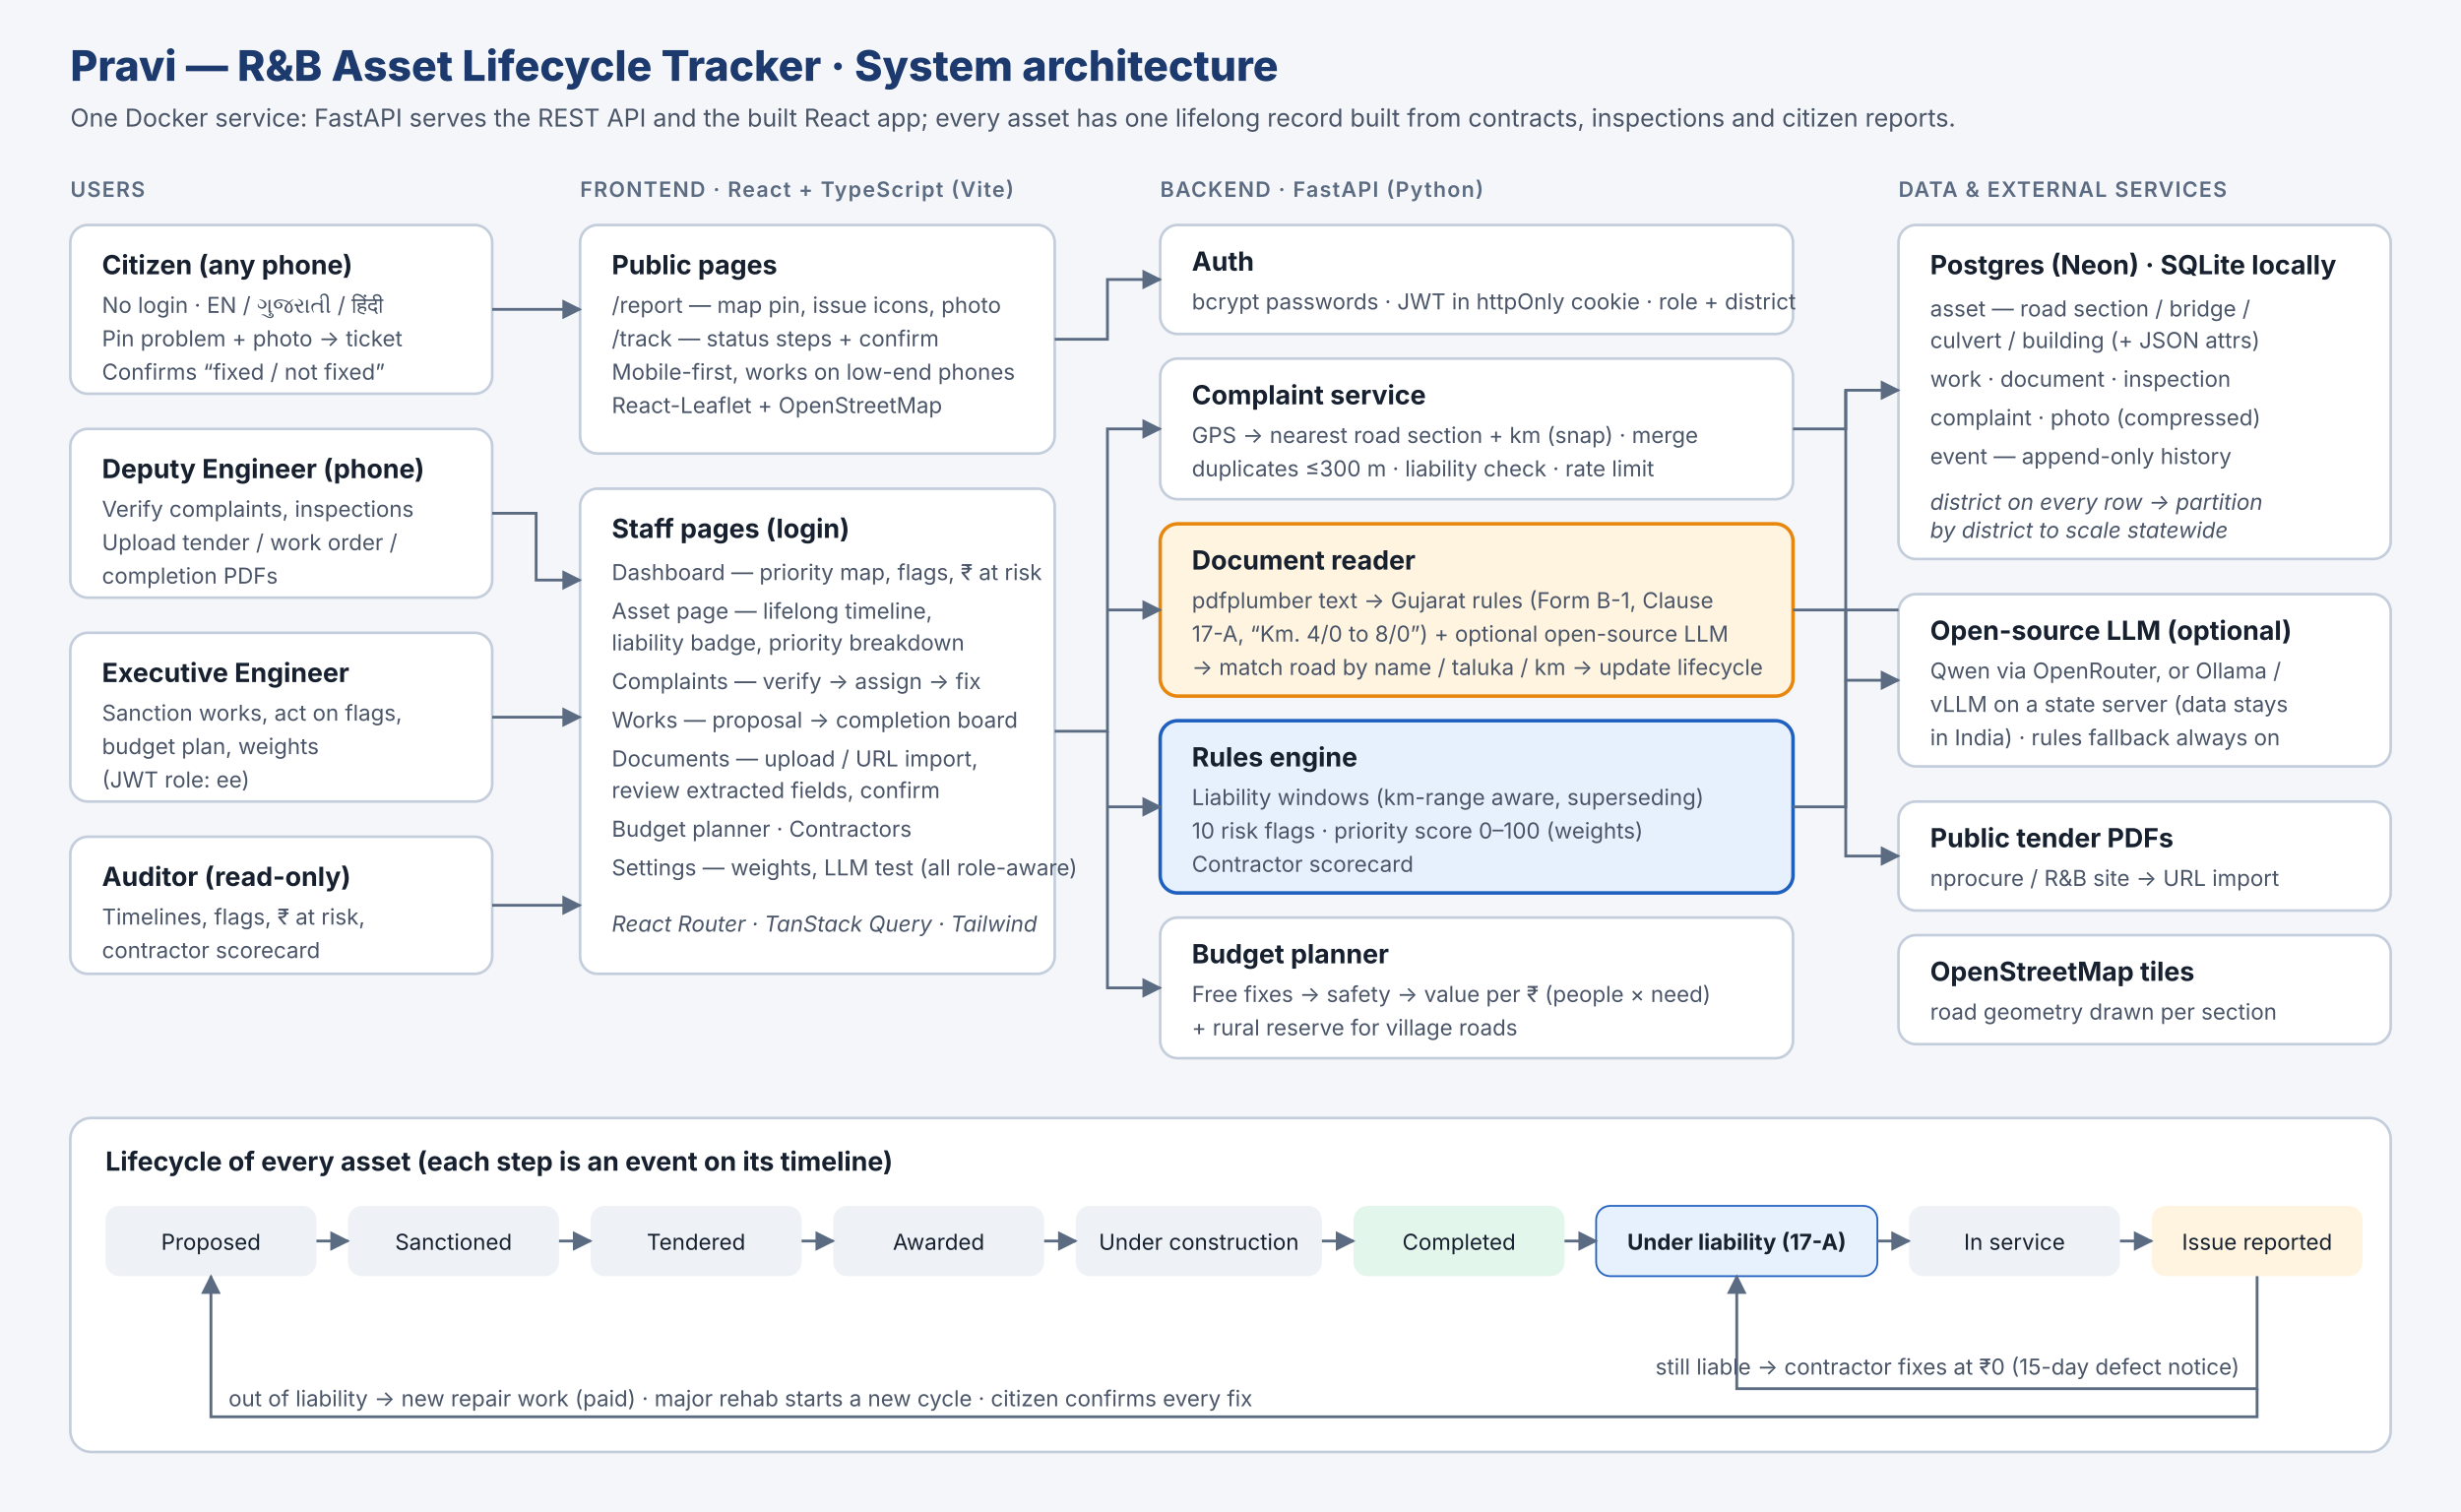
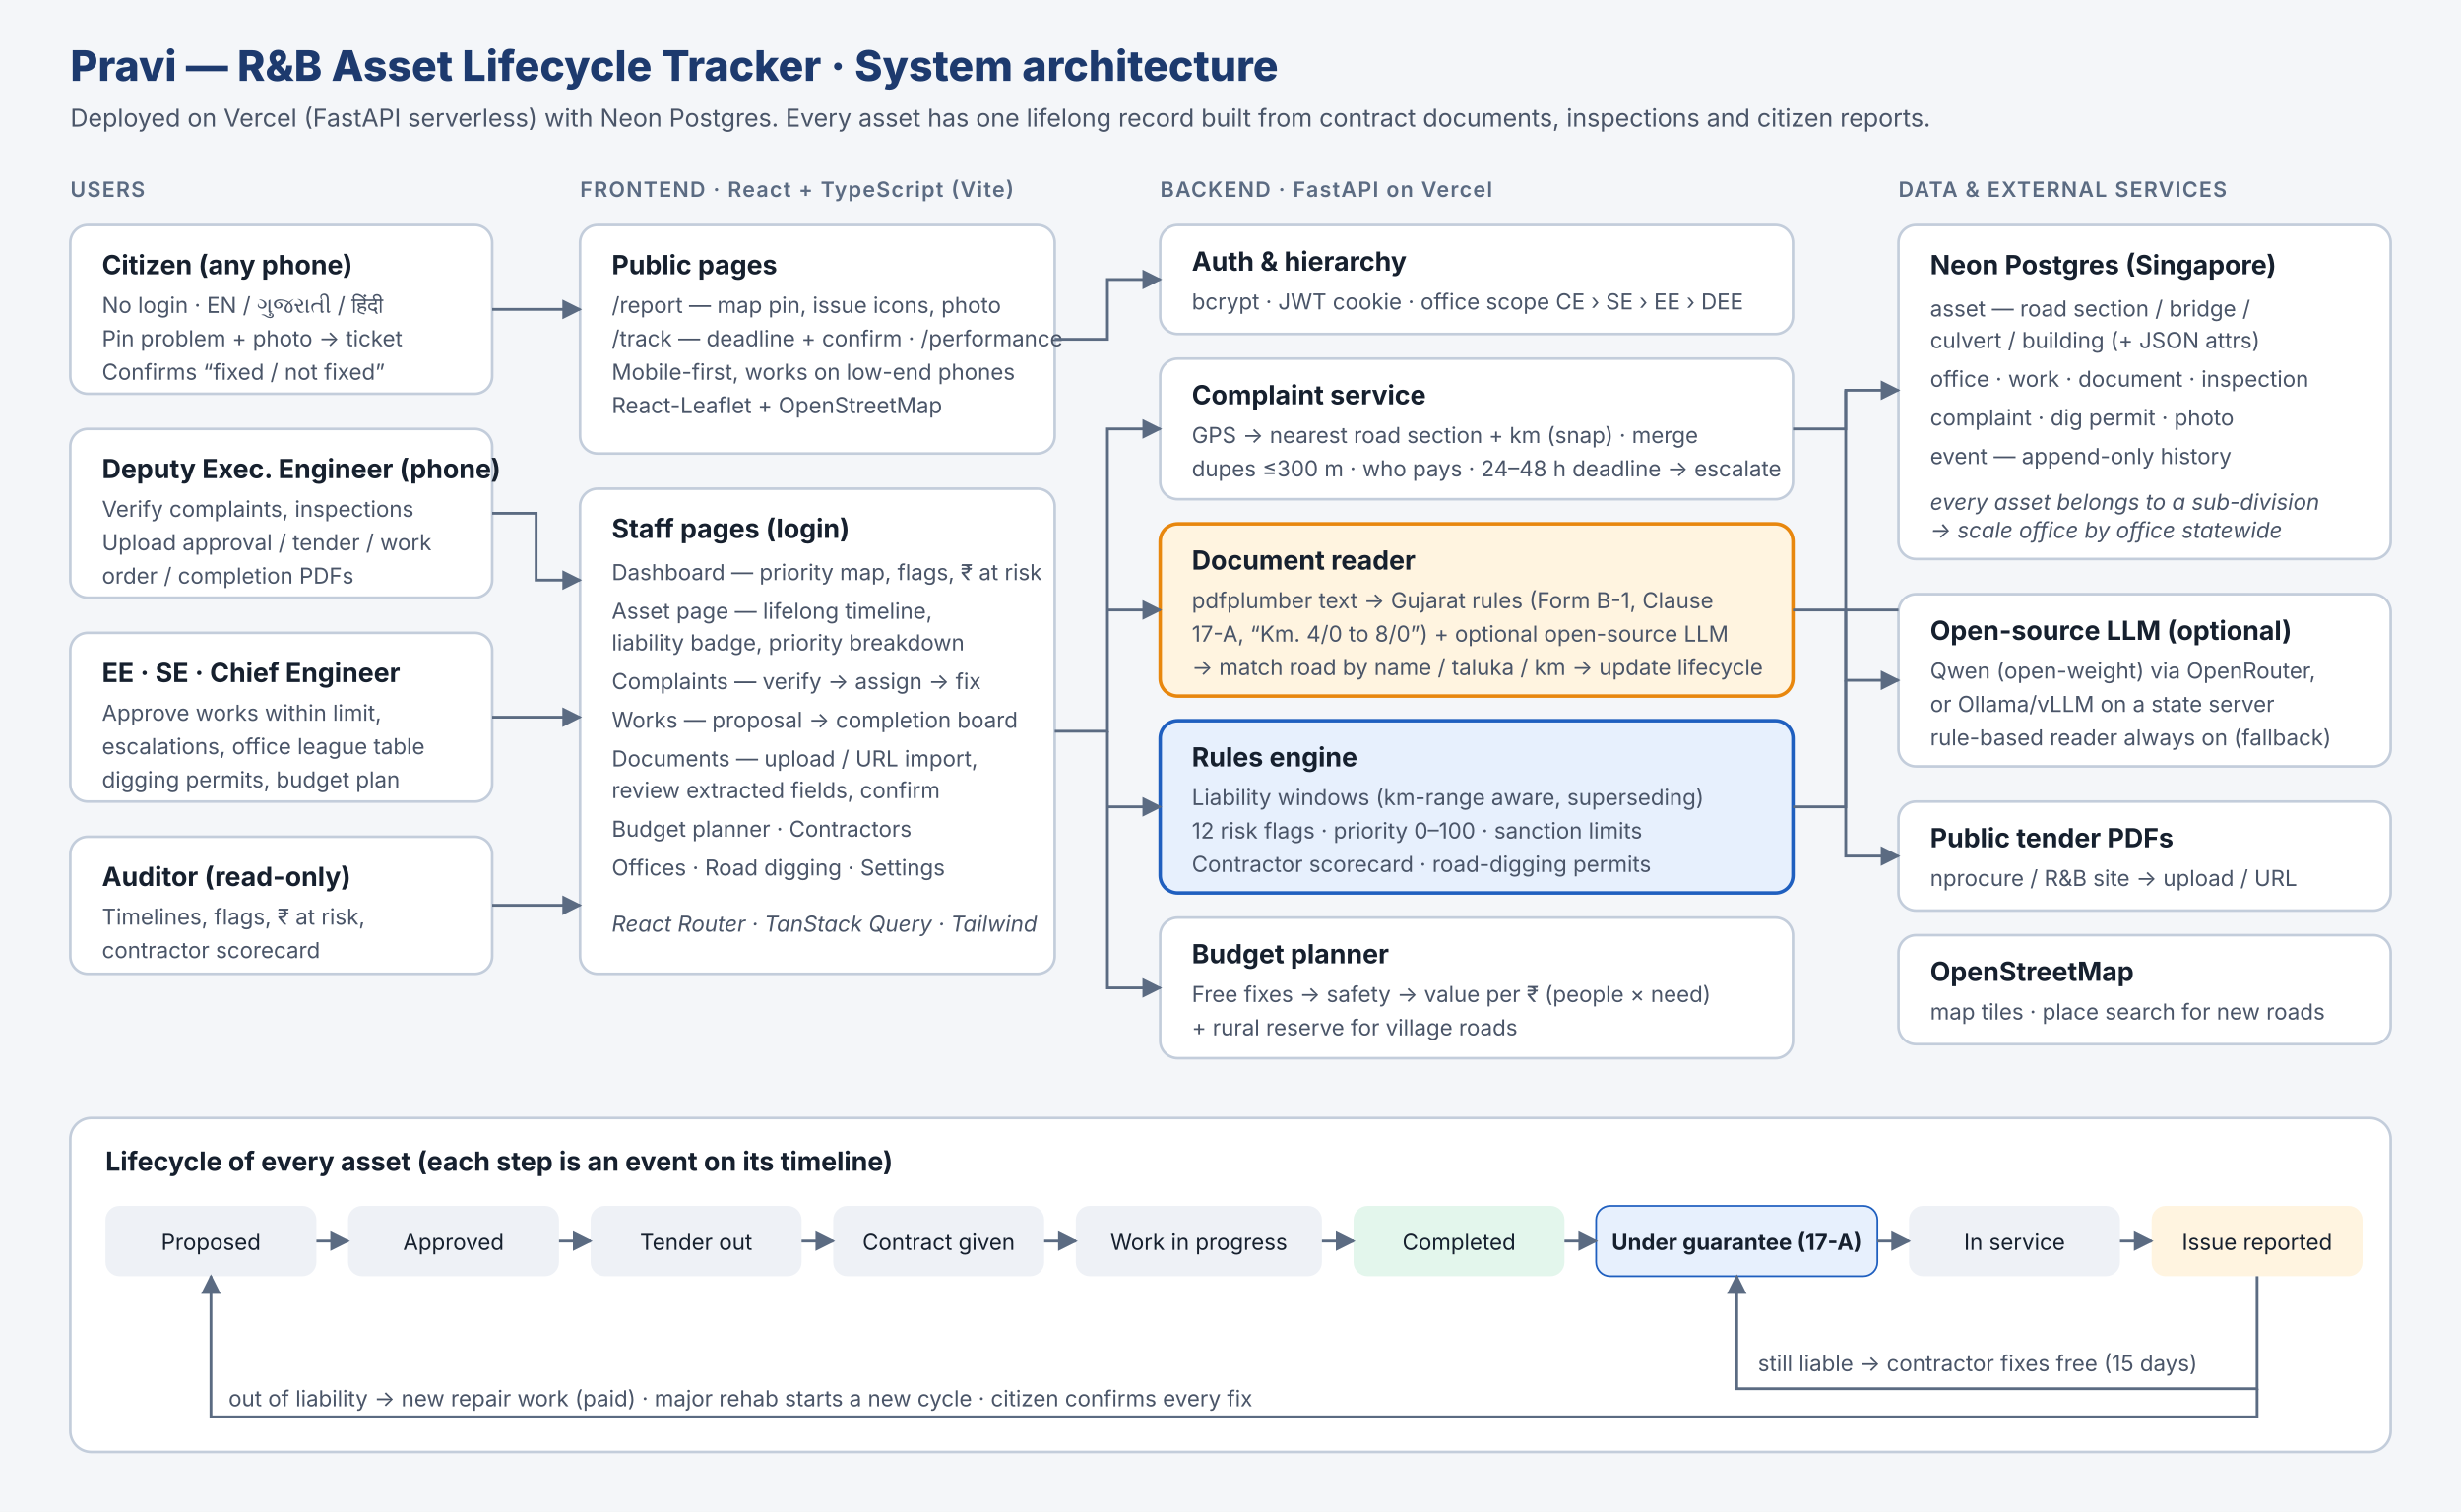
<svg xmlns="http://www.w3.org/2000/svg" viewBox="0 0 1400 860" font-family="Inter, Segoe UI, Arial, sans-serif">
  <defs>
    <marker id="a" viewBox="0 0 10 10" refX="9" refY="5" markerWidth="7" markerHeight="7" orient="auto-start-reverse">
      <path d="M0 0L10 5L0 10z" fill="#5b6b82" />
    </marker>
    <style>
      .box{fill:#fff;stroke:#c3cddb;stroke-width:1.5}
      .hd{font-size:15px;font-weight:700;fill:#16202e}
      .tx{font-size:12.5px;fill:#4a5568}
      .lbl{font-size:12px;fill:#5b6b82;font-weight:600;letter-spacing:.06em}
      .ln{stroke:#5b6b82;stroke-width:1.6;fill:none}
      .el{font-size:11.5px;fill:#5b6b82}
    </style>
  </defs>
  <rect width="1400" height="860" fill="#f4f6f9" />
  <text x="40" y="46" font-size="24" font-weight="800" fill="#1d3a6e">Pravi — R&amp;B Asset Lifecycle Tracker · System architecture</text>
-   <text x="40" y="72" font-size="14" fill="#4a5568">One Docker service: FastAPI serves the REST API and the built React app; every asset has one lifelong record built from contracts, inspections and citizen reports.</text>
+   <text x="40" y="72" font-size="14" fill="#4a5568">Deployed on Vercel (FastAPI serverless) with Neon Postgres. Every asset has one lifelong record built from contract documents, inspections and citizen reports.</text>
  <text x="40" y="112" class="lbl">USERS</text>
  <text x="330" y="112" class="lbl">FRONTEND · React + TypeScript (Vite)</text>
-   <text x="660" y="112" class="lbl">BACKEND · FastAPI (Python)</text>
+   <text x="660" y="112" class="lbl">BACKEND · FastAPI on Vercel</text>
  <text x="1080" y="112" class="lbl">DATA &amp; EXTERNAL SERVICES</text>
  <g>
    <rect x="40" y="128" width="240" height="96" rx="10" class="box" />
    <text x="58" y="156" class="hd">Citizen (any phone)</text>
    <text x="58" y="178" class="tx">No login · EN / ગુજરાતી / हिंदी</text>
    <text x="58" y="197" class="tx">Pin problem + photo → ticket</text>
    <text x="58" y="216" class="tx">Confirms “fixed / not fixed”</text>
  </g>
  <g>
    <rect x="40" y="244" width="240" height="96" rx="10" class="box" />
-     <text x="58" y="272" class="hd">Deputy Engineer (phone)</text>
+     <text x="58" y="272" class="hd">Deputy Exec. Engineer (phone)</text>
    <text x="58" y="294" class="tx">Verify complaints, inspections</text>
-     <text x="58" y="313" class="tx">Upload tender / work order /</text>
-     <text x="58" y="332" class="tx">completion PDFs</text>
+     <text x="58" y="313" class="tx">Upload approval / tender / work</text>
+     <text x="58" y="332" class="tx">order / completion PDFs</text>
  </g>
  <g>
    <rect x="40" y="360" width="240" height="96" rx="10" class="box" />
-     <text x="58" y="388" class="hd">Executive Engineer</text>
-     <text x="58" y="410" class="tx">Sanction works, act on flags,</text>
-     <text x="58" y="429" class="tx">budget plan, weights</text>
-     <text x="58" y="448" class="tx">(JWT role: ee)</text>
+     <text x="58" y="388" class="hd">EE · SE · Chief Engineer</text>
+     <text x="58" y="410" class="tx">Approve works within limit,</text>
+     <text x="58" y="429" class="tx">escalations, office league table</text>
+     <text x="58" y="448" class="tx">digging permits, budget plan</text>
  </g>
  <g>
    <rect x="40" y="476" width="240" height="78" rx="10" class="box" />
    <text x="58" y="504" class="hd">Auditor (read-only)</text>
    <text x="58" y="526" class="tx">Timelines, flags, ₹ at risk,</text>
    <text x="58" y="545" class="tx">contractor scorecard</text>
  </g>
  <g>
    <rect x="330" y="128" width="270" height="130" rx="10" class="box" />
    <text x="348" y="156" class="hd">Public pages</text>
    <text x="348" y="178" class="tx">/report — map pin, issue icons, photo</text>
-     <text x="348" y="197" class="tx">/track — status steps + confirm</text>
+     <text x="348" y="197" class="tx">/track — deadline + confirm · /performance</text>
    <text x="348" y="216" class="tx">Mobile-first, works on low-end phones</text>
    <text x="348" y="235" class="tx">React-Leaflet + OpenStreetMap</text>
  </g>
  <g>
    <rect x="330" y="278" width="270" height="276" rx="10" class="box" />
    <text x="348" y="306" class="hd">Staff pages (login)</text>
    <text x="348" y="330" class="tx">Dashboard — priority map, flags, ₹ at risk</text>
    <text x="348" y="352" class="tx">Asset page — lifelong timeline,</text>
    <text x="348" y="370" class="tx">   liability badge, priority breakdown</text>
    <text x="348" y="392" class="tx">Complaints — verify → assign → fix</text>
    <text x="348" y="414" class="tx">Works — proposal → completion board</text>
    <text x="348" y="436" class="tx">Documents — upload / URL import,</text>
    <text x="348" y="454" class="tx">   review extracted fields, confirm</text>
    <text x="348" y="476" class="tx">Budget planner · Contractors</text>
-     <text x="348" y="498" class="tx">Settings — weights, LLM test (all role-aware)</text>
+     <text x="348" y="498" class="tx">Offices · Road digging · Settings</text>
    <text x="348" y="530" class="tx" font-style="italic">React Router · TanStack Query · Tailwind</text>
  </g>
  <g>
    <rect x="660" y="128" width="360" height="62" rx="10" class="box" />
-     <text x="678" y="154" class="hd">Auth</text>
-     <text x="678" y="176" class="tx">bcrypt passwords · JWT in httpOnly cookie · role + district</text>
+     <text x="678" y="154" class="hd">Auth &amp; hierarchy</text>
+     <text x="678" y="176" class="tx">bcrypt · JWT cookie · office scope CE › SE › EE › DEE</text>
  </g>
  <g>
    <rect x="660" y="204" width="360" height="80" rx="10" class="box" />
    <text x="678" y="230" class="hd">Complaint service</text>
    <text x="678" y="252" class="tx">GPS → nearest road section + km (snap) · merge</text>
-     <text x="678" y="271" class="tx">duplicates ≤300 m · liability check · rate limit</text>
+     <text x="678" y="271" class="tx">dupes ≤300 m · who pays · 24–48 h deadline → escalate</text>
  </g>
  <g>
    <rect x="660" y="298" width="360" height="98" rx="10" fill="#fff4e0" stroke="#e8870e" stroke-width="2" />
    <text x="678" y="324" class="hd">Document reader</text>
    <text x="678" y="346" class="tx">pdfplumber text → Gujarat rules (Form B-1, Clause</text>
    <text x="678" y="365" class="tx">17-A, “Km. 4/0 to 8/0”) + optional open-source LLM</text>
    <text x="678" y="384" class="tx">→ match road by name / taluka / km → update lifecycle</text>
  </g>
  <g>
    <rect x="660" y="410" width="360" height="98" rx="10" fill="#e7f0fd" stroke="#1f5fbf" stroke-width="2" />
    <text x="678" y="436" class="hd">Rules engine</text>
    <text x="678" y="458" class="tx">Liability windows (km-range aware, superseding)</text>
-     <text x="678" y="477" class="tx">10 risk flags · priority score 0–100 (weights)</text>
-     <text x="678" y="496" class="tx">Contractor scorecard</text>
+     <text x="678" y="477" class="tx">12 risk flags · priority 0–100 · sanction limits</text>
+     <text x="678" y="496" class="tx">Contractor scorecard · road-digging permits</text>
  </g>
  <g>
    <rect x="660" y="522" width="360" height="80" rx="10" class="box" />
    <text x="678" y="548" class="hd">Budget planner</text>
    <text x="678" y="570" class="tx">Free fixes → safety → value per ₹ (people × need)</text>
    <text x="678" y="589" class="tx">+ rural reserve for village roads</text>
  </g>
  <g>
    <rect x="1080" y="128" width="280" height="190" rx="10" class="box" />
-     <text x="1098" y="156" class="hd">Postgres (Neon) · SQLite locally</text>
+     <text x="1098" y="156" class="hd">Neon Postgres (Singapore)</text>
    <text x="1098" y="180" class="tx">asset — road section / bridge /</text>
    <text x="1098" y="198" class="tx">   culvert / building (+ JSON attrs)</text>
-     <text x="1098" y="220" class="tx">work · document · inspection</text>
-     <text x="1098" y="242" class="tx">complaint · photo (compressed)</text>
+     <text x="1098" y="220" class="tx">office · work · document · inspection</text>
+     <text x="1098" y="242" class="tx">complaint · dig permit · photo</text>
    <text x="1098" y="264" class="tx">event — append-only history</text>
-     <text x="1098" y="290" class="tx" font-style="italic">district on every row → partition</text>
-     <text x="1098" y="306" class="tx" font-style="italic">by district to scale statewide</text>
+     <text x="1098" y="290" class="tx" font-style="italic">every asset belongs to a sub-division</text>
+     <text x="1098" y="306" class="tx" font-style="italic">→ scale office by office statewide</text>
  </g>
  <g>
    <rect x="1080" y="338" width="280" height="98" rx="10" class="box" />
    <text x="1098" y="364" class="hd">Open-source LLM (optional)</text>
-     <text x="1098" y="386" class="tx">Qwen via OpenRouter, or Ollama /</text>
-     <text x="1098" y="405" class="tx">vLLM on a state server (data stays</text>
-     <text x="1098" y="424" class="tx">in India) · rules fallback always on</text>
+     <text x="1098" y="386" class="tx">Qwen (open-weight) via OpenRouter,</text>
+     <text x="1098" y="405" class="tx">or Ollama/vLLM on a state server</text>
+     <text x="1098" y="424" class="tx">rule-based reader always on (fallback)</text>
  </g>
  <g>
    <rect x="1080" y="456" width="280" height="62" rx="10" class="box" />
    <text x="1098" y="482" class="hd">Public tender PDFs</text>
-     <text x="1098" y="504" class="tx">nprocure / R&amp;B site → URL import</text>
+     <text x="1098" y="504" class="tx">nprocure / R&amp;B site → upload / URL</text>
  </g>
  <g>
    <rect x="1080" y="532" width="280" height="62" rx="10" class="box" />
-     <text x="1098" y="558" class="hd">OpenStreetMap tiles</text>
-     <text x="1098" y="580" class="tx">road geometry drawn per section</text>
+     <text x="1098" y="558" class="hd">OpenStreetMap</text>
+     <text x="1098" y="580" class="tx">map tiles · place search for new roads</text>
  </g>
  <path class="ln" d="M280 176H330" marker-end="url(#a)" />
  <path class="ln" d="M280 292H305V330H330" marker-end="url(#a)" />
  <path class="ln" d="M280 408H330" marker-end="url(#a)" />
  <path class="ln" d="M280 515H330" marker-end="url(#a)" />
  <path class="ln" d="M600 193H630V159H660" marker-end="url(#a)" />
  <path class="ln" d="M600 416H630V244H660" marker-end="url(#a)" />
  <path class="ln" d="M630 347H660" marker-end="url(#a)" />
  <path class="ln" d="M630 459H660" marker-end="url(#a)" />
  <path class="ln" d="M630 416V562H660" marker-end="url(#a)" />
  <path class="ln" d="M1020 244H1050V222H1080" marker-end="url(#a)" />
  <path class="ln" d="M1020 459H1050V222" />
  <path class="ln" d="M1020 347H1080 M1050 347V387H1080" marker-end="url(#a)" />
  <path class="ln" d="M1050 387V487H1080" marker-end="url(#a)" />
  <rect x="40" y="636" width="1320" height="190" rx="12" fill="#fff" stroke="#c3cddb" stroke-width="1.5" />
  <text x="60" y="666" class="hd">Lifecycle of every asset (each step is an event on its timeline)</text>
  <g font-size="12.5" fill="#16202e">
    <rect x="60" y="686" width="120" height="40" rx="8" fill="#eef1f6" />
    <text x="120" y="711" text-anchor="middle">Proposed</text>
    <rect x="198" y="686" width="120" height="40" rx="8" fill="#eef1f6" />
-     <text x="258" y="711" text-anchor="middle">Sanctioned</text>
+     <text x="258" y="711" text-anchor="middle">Approved</text>
    <rect x="336" y="686" width="120" height="40" rx="8" fill="#eef1f6" />
-     <text x="396" y="711" text-anchor="middle">Tendered</text>
+     <text x="396" y="711" text-anchor="middle">Tender out</text>
    <rect x="474" y="686" width="120" height="40" rx="8" fill="#eef1f6" />
-     <text x="534" y="711" text-anchor="middle">Awarded</text>
+     <text x="534" y="711" text-anchor="middle">Contract given</text>
    <rect x="612" y="686" width="140" height="40" rx="8" fill="#eef1f6" />
-     <text x="682" y="711" text-anchor="middle">Under construction</text>
+     <text x="682" y="711" text-anchor="middle">Work in progress</text>
    <rect x="770" y="686" width="120" height="40" rx="8" fill="#e3f6ec" />
    <text x="830" y="711" text-anchor="middle">Completed</text>
    <rect x="908" y="686" width="160" height="40" rx="8" fill="#e7f0fd" stroke="#1f5fbf" />
-     <text x="988" y="711" text-anchor="middle" font-weight="700">Under liability (17-A)</text>
+     <text x="988" y="711" text-anchor="middle" font-weight="700">Under guarantee (17-A)</text>
    <rect x="1086" y="686" width="120" height="40" rx="8" fill="#eef1f6" />
    <text x="1146" y="711" text-anchor="middle">In service</text>
    <rect x="1224" y="686" width="120" height="40" rx="8" fill="#fff4e0" />
    <text x="1284" y="711" text-anchor="middle">Issue reported</text>
  </g>
  <g class="ln">
    <path d="M180 706H198" marker-end="url(#a)" />
    <path d="M318 706H336" marker-end="url(#a)" />
    <path d="M456 706H474" marker-end="url(#a)" />
    <path d="M594 706H612" marker-end="url(#a)" />
    <path d="M752 706H770" marker-end="url(#a)" />
    <path d="M890 706H908" marker-end="url(#a)" />
    <path d="M1068 706H1086" marker-end="url(#a)" />
    <path d="M1206 706H1224" marker-end="url(#a)" />
  </g>
  <path class="ln" d="M1284 726V790H988V726" marker-end="url(#a)" />
-   <text x="1274" y="782" class="tx" text-anchor="end">still liable → contractor fixes at ₹0 (15-day defect notice)</text>
+   <text x="1000" y="780" class="tx">still liable → contractor fixes free (15 days)</text>
  <path class="ln" d="M1284 790V806H120V726" marker-end="url(#a)" />
  <text x="130" y="800" class="tx">out of liability → new repair work (paid) · major rehab starts a new cycle · citizen confirms every fix</text>
</svg>
